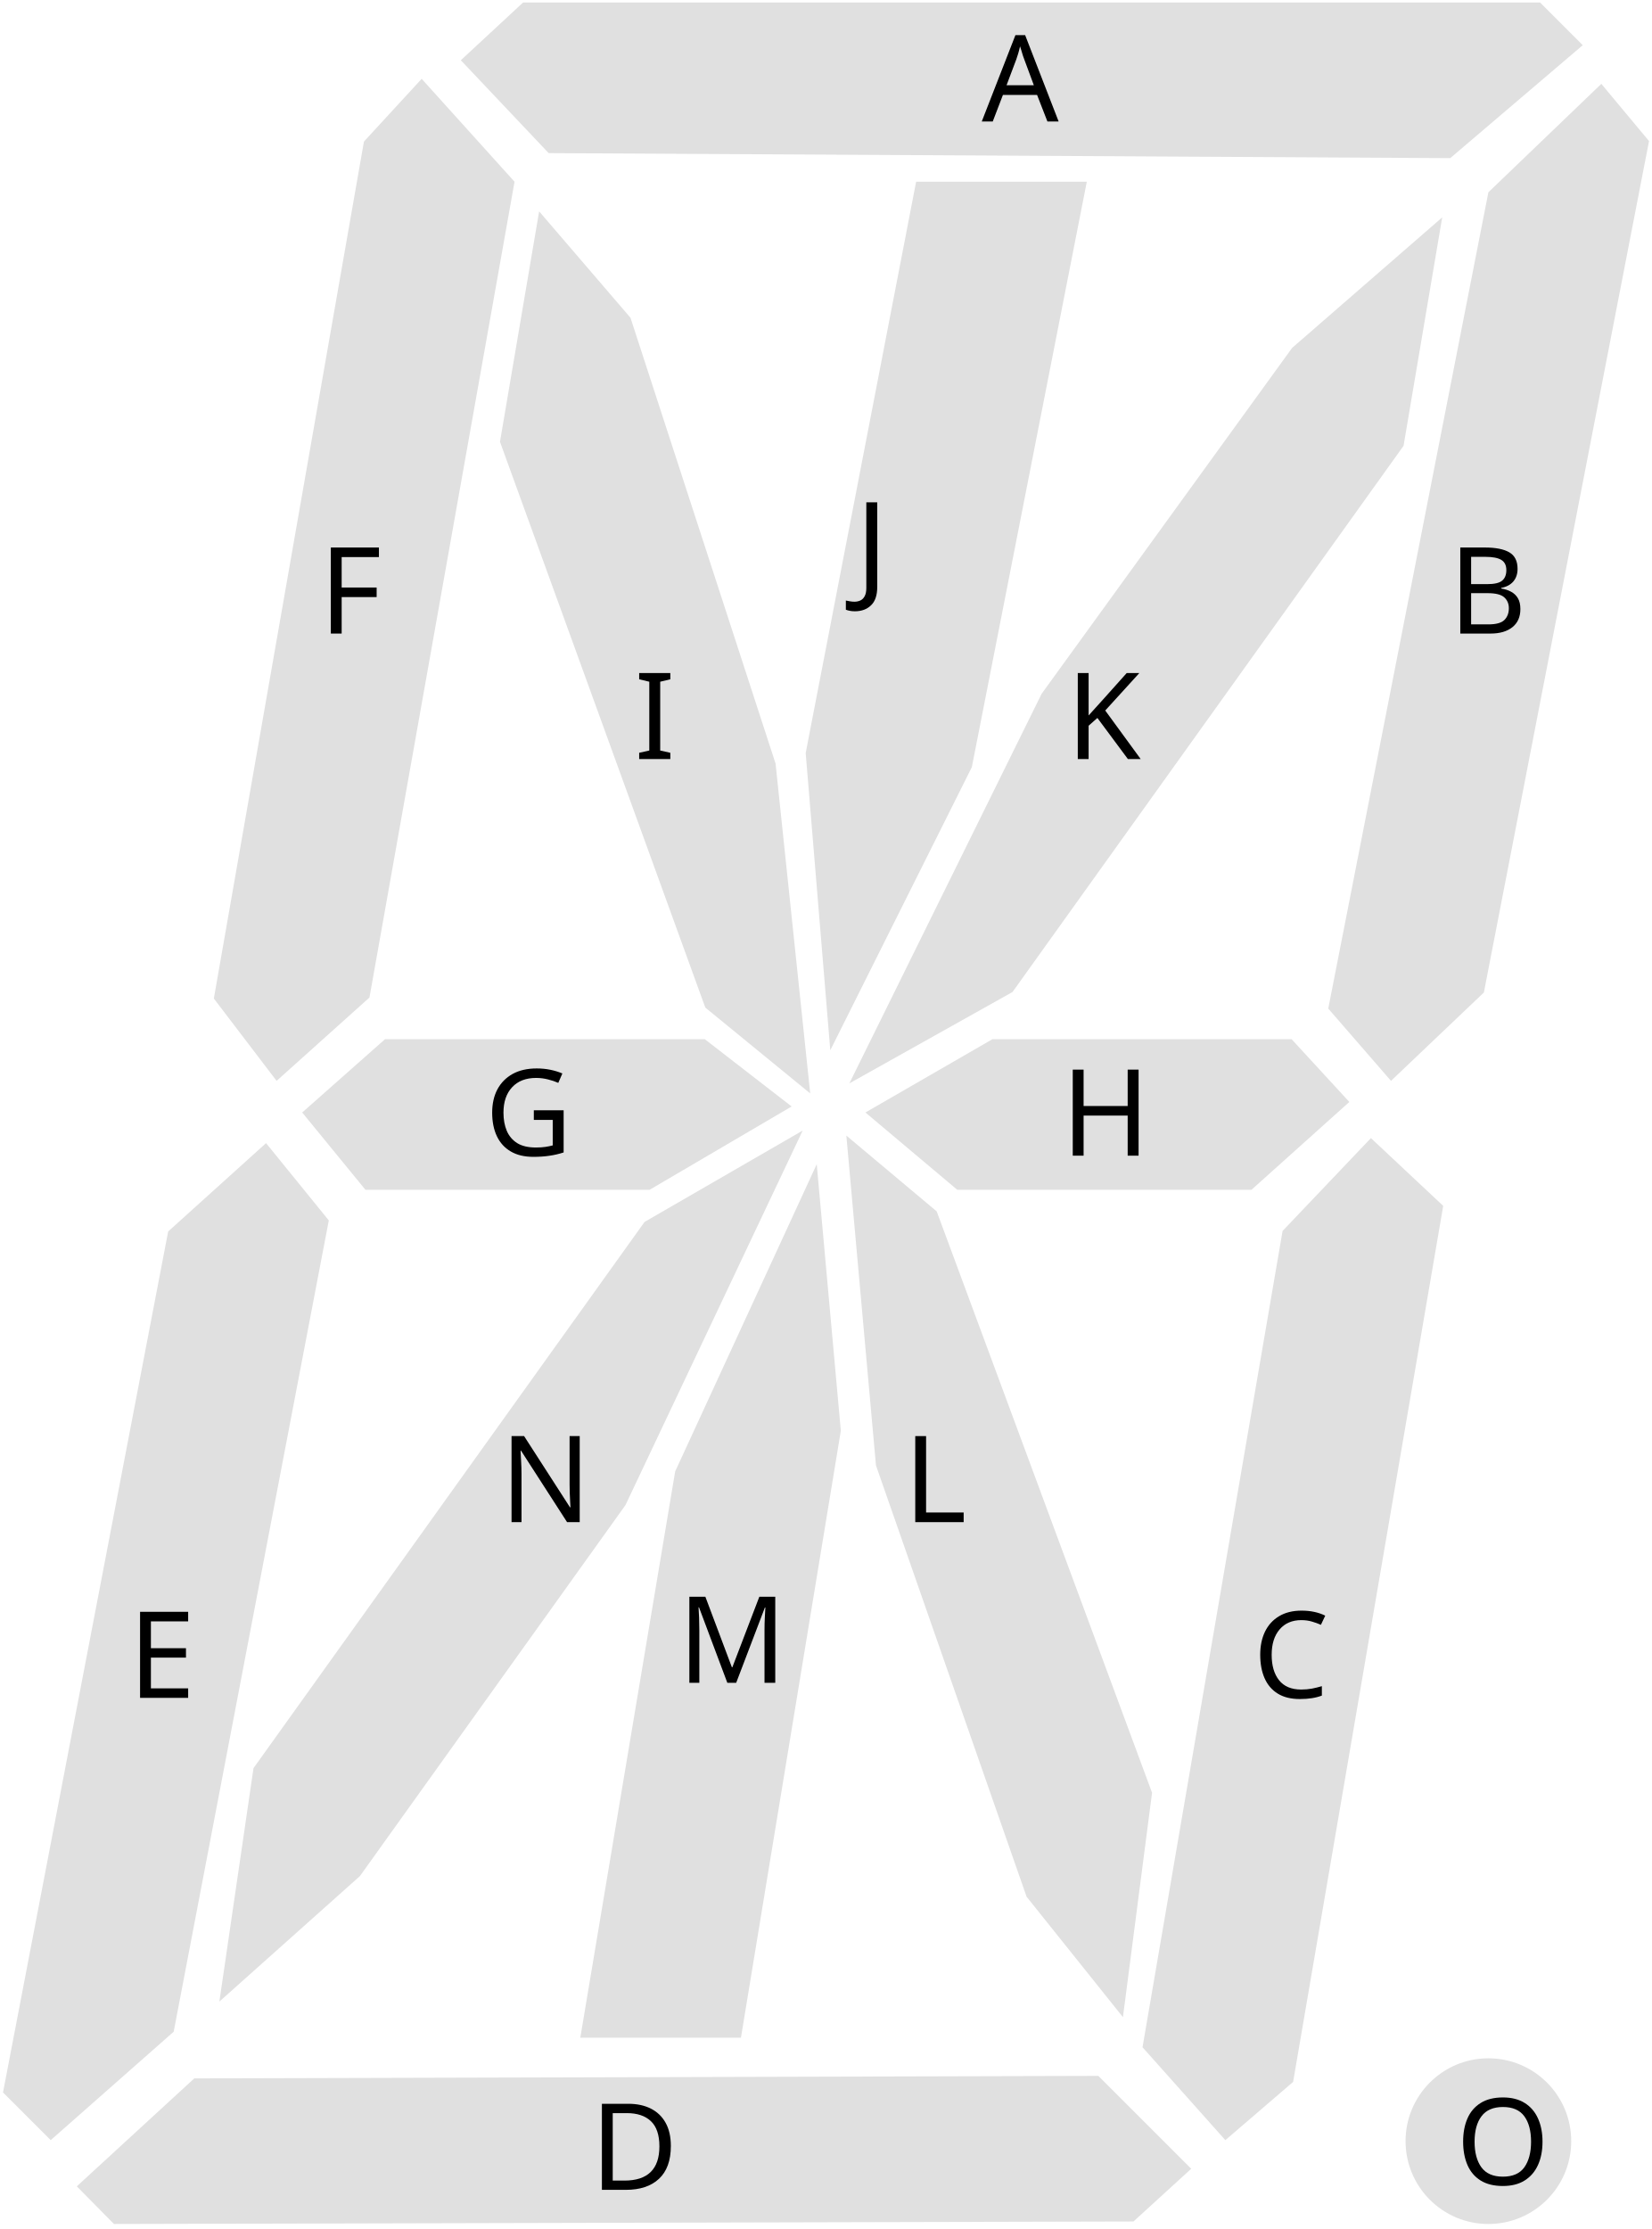
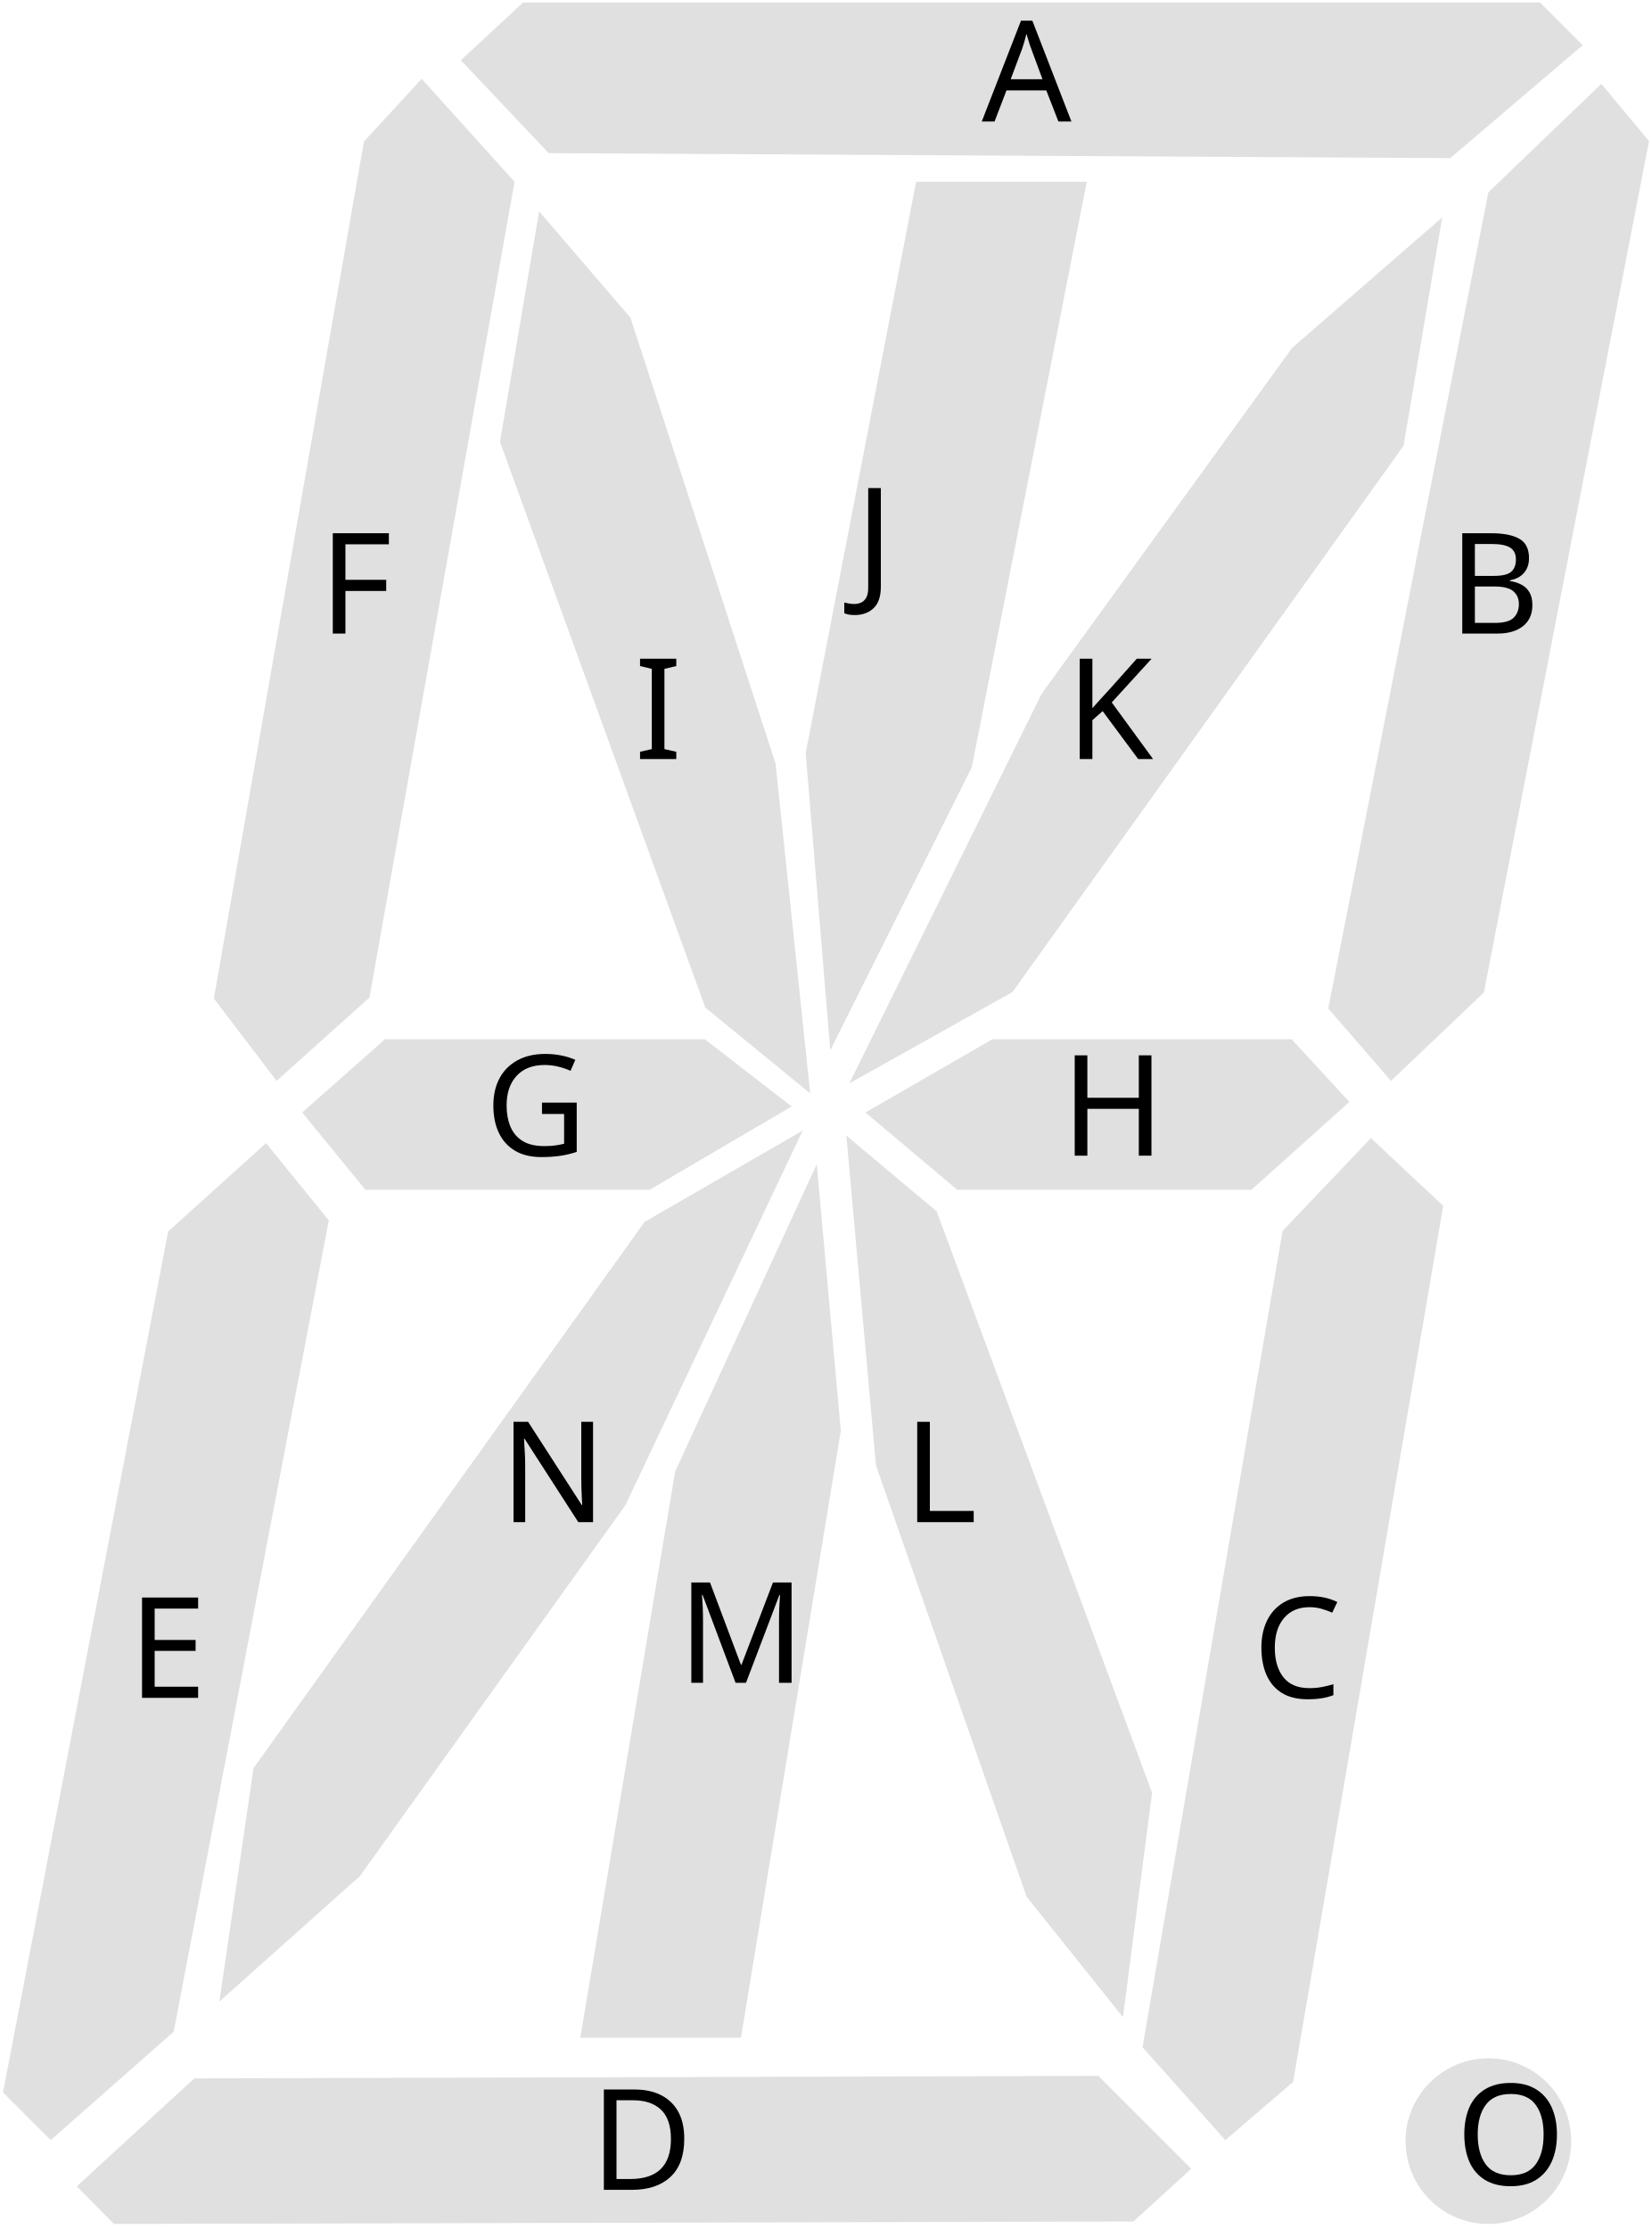
<svg xmlns="http://www.w3.org/2000/svg" version="1.1" viewBox="0 0 329 444" enable-background="new 0 0 329 444">
  <g id="Layer_1">
    <g>
      <polygon fill="#E0E0E0" points="109.3,30.5 91.8,12 104.2,0.5 306.8,0.5 315.3,9 288.9,31.5" />
    </g>
    <g>
      <polygon fill="#E0E0E0" points="264.6,200.9 296.5,38.3 319,16.7 328.5,28.1 295.6,197.7 277.1,215.3" />
    </g>
    <g>
      <polygon fill="#E0E0E0" points="227.6,407.8 255.5,245.2 273.1,226.7 287.5,240.2 257.6,414.7 244.1,426.3" />
    </g>
    <g>
      <polygon fill="#E0E0E0" points="22.7,443 15.3,435.5 38.7,414 218.8,413.5 237.3,432 225.8,442.5" />
    </g>
    <g>
      <polygon fill="#E0E0E0" points="0.6,416.8 33.5,245.3 53,227.7 65.5,243.1 34.6,404.7 10.1,426.3" />
    </g>
    <g>
      <polygon fill="#E0E0E0" points="42.6,198.9 72.5,28.2 84,15.7 102.5,36.2 73.6,198.7 55.1,215.3" />
    </g>
    <g>
      <polygon fill="#E0E0E0" points="72.8,237 60.2,221.6 76.7,207 140.4,207 157.7,220.4 129.4,237" />
    </g>
    <g>
      <polygon fill="#E0E0E0" points="190.7,237 172.4,221.6 197.7,207 257.3,207 268.8,219.5 249.3,237" />
    </g>
    <g>
      <polygon fill="#E0E0E0" points="140.5,200.7 99.6,88 107.4,42.1 125.6,63.3 154.5,152.1 161.4,217.8" />
    </g>
    <g>
      <polygon fill="#E0E0E0" points="160.5,150 182.5,36.2 216.5,36.2 193.6,152.8 165.4,209.2" />
    </g>
    <g>
      <polygon fill="#E0E0E0" points="207.5,138.2 257.4,69.3 287.3,43.3 279.6,88.8 201.7,197.6 169.2,215.8" />
    </g>
    <g>
      <polygon fill="#E0E0E0" points="204.5,377.8 174.5,291.9 168.6,226.2 186.6,241.3 229.5,357.1 223.7,401.8" />
    </g>
    <g>
      <polygon fill="#E0E0E0" points="115.6,405.9 134.5,293.1 162.7,231.9 167.5,285 147.6,405.9" />
    </g>
    <g>
      <polygon fill="#E0E0E0" points="50.5,352.2 128.4,243.4 159.9,225.2 124.6,299.8 71.7,373.7 43.7,398.7" />
    </g>
    <g>
      <circle fill="#E0E0E0" cx="296.5" cy="426.5" r="16.5" />
    </g>
  </g>
  <g id="Layer_2">
-     <text transform="matrix(1 0 0 1 195.5767 24.2002)" font-family="'FiraCode-Bold'" font-size="24px">A</text>
-     <text transform="matrix(1 0 0 1 288.5767 126.2002)" font-family="'FiraCode-Bold'" font-size="24px">B</text>
-     <text transform="matrix(1 0 0 1 249.5767 338.2002)" font-family="'FiraCode-Bold'" font-size="24px">C</text>
-     <text transform="matrix(1 0 0 1 117.5767 436.2002)" font-family="'FiraCode-Bold'" font-size="24px">D</text>
-     <text transform="matrix(1 0 0 1 25.5767 338.2002)" font-family="'FiraCode-Bold'" font-size="24px">E</text>
-     <text transform="matrix(1 0 0 1 63.5767 126.2002)" font-family="'FiraCode-Bold'" font-size="24px">F</text>
-     <text transform="matrix(1 0 0 1 96.5767 230.2002)" font-family="'FiraCode-Bold'" font-size="24px">G</text>
-     <text transform="matrix(1 0 0 1 211.377 230.2002)" font-family="'FiraCode-Bold'" font-size="24px">H</text>
-     <text transform="matrix(1 0 0 1 126.377 151.2002)" font-family="'FiraCode-Bold'" font-size="24px">I</text>
-     <text transform="matrix(1 0 0 1 170.377 117.2002)" font-family="'FiraCode-Bold'" font-size="24px">J</text>
-     <text transform="matrix(1 0 0 1 212.377 151.2002)" font-family="'FiraCode-Bold'" font-size="24px">K</text>
-     <text transform="matrix(1 0 0 1 180 303.2002)" font-family="'FiraCode-Bold'" font-size="24px">L</text>
-     <text transform="matrix(1 0 0 1 135 335.2002)" font-family="'FiraCode-Bold'" font-size="24px">M</text>
-     <text transform="matrix(1 0 0 1 99.5767 303.2002)" font-family="'FiraCode-Bold'" font-size="24px">N</text>
-     <text transform="matrix(1 0 0 1 290 435.2002)" font-family="'FiraCode-Bold'" font-size="24px">O</text>
+     <text transform="matrix(1 0 0 1 195.5767 24.2002)" font-family="'FiraCode-Bold'" font-size="28px">A</text>
+     <text transform="matrix(1 0 0 1 288.5767 126.2002)" font-family="'FiraCode-Bold'" font-size="28px">B</text>
+     <text transform="matrix(1 0 0 1 249.5767 338.2002)" font-family="'FiraCode-Bold'" font-size="28px">C</text>
+     <text transform="matrix(1 0 0 1 117.5767 436.2002)" font-family="'FiraCode-Bold'" font-size="28px">D</text>
+     <text transform="matrix(1 0 0 1 25.5767 338.2002)" font-family="'FiraCode-Bold'" font-size="28px">E</text>
+     <text transform="matrix(1 0 0 1 63.5767 126.2002)" font-family="'FiraCode-Bold'" font-size="28px">F</text>
+     <text transform="matrix(1 0 0 1 96.5767 230.2002)" font-family="'FiraCode-Bold'" font-size="28px">G</text>
+     <text transform="matrix(1 0 0 1 211.377 230.2002)" font-family="'FiraCode-Bold'" font-size="28px">H</text>
+     <text transform="matrix(1 0 0 1 126.377 151.2002)" font-family="'FiraCode-Bold'" font-size="28px">I</text>
+     <text transform="matrix(1 0 0 1 170.377 117.2002)" font-family="'FiraCode-Bold'" font-size="28px">J</text>
+     <text transform="matrix(1 0 0 1 212.377 151.2002)" font-family="'FiraCode-Bold'" font-size="28px">K</text>
+     <text transform="matrix(1 0 0 1 180 303.2002)" font-family="'FiraCode-Bold'" font-size="28px">L</text>
+     <text transform="matrix(1 0 0 1 135 335.2002)" font-family="'FiraCode-Bold'" font-size="28px">M</text>
+     <text transform="matrix(1 0 0 1 99.5767 303.2002)" font-family="'FiraCode-Bold'" font-size="28px">N</text>
+     <text transform="matrix(1 0 0 1 290 435.2002)" font-family="'FiraCode-Bold'" font-size="28px">O</text>
  </g>
</svg>
